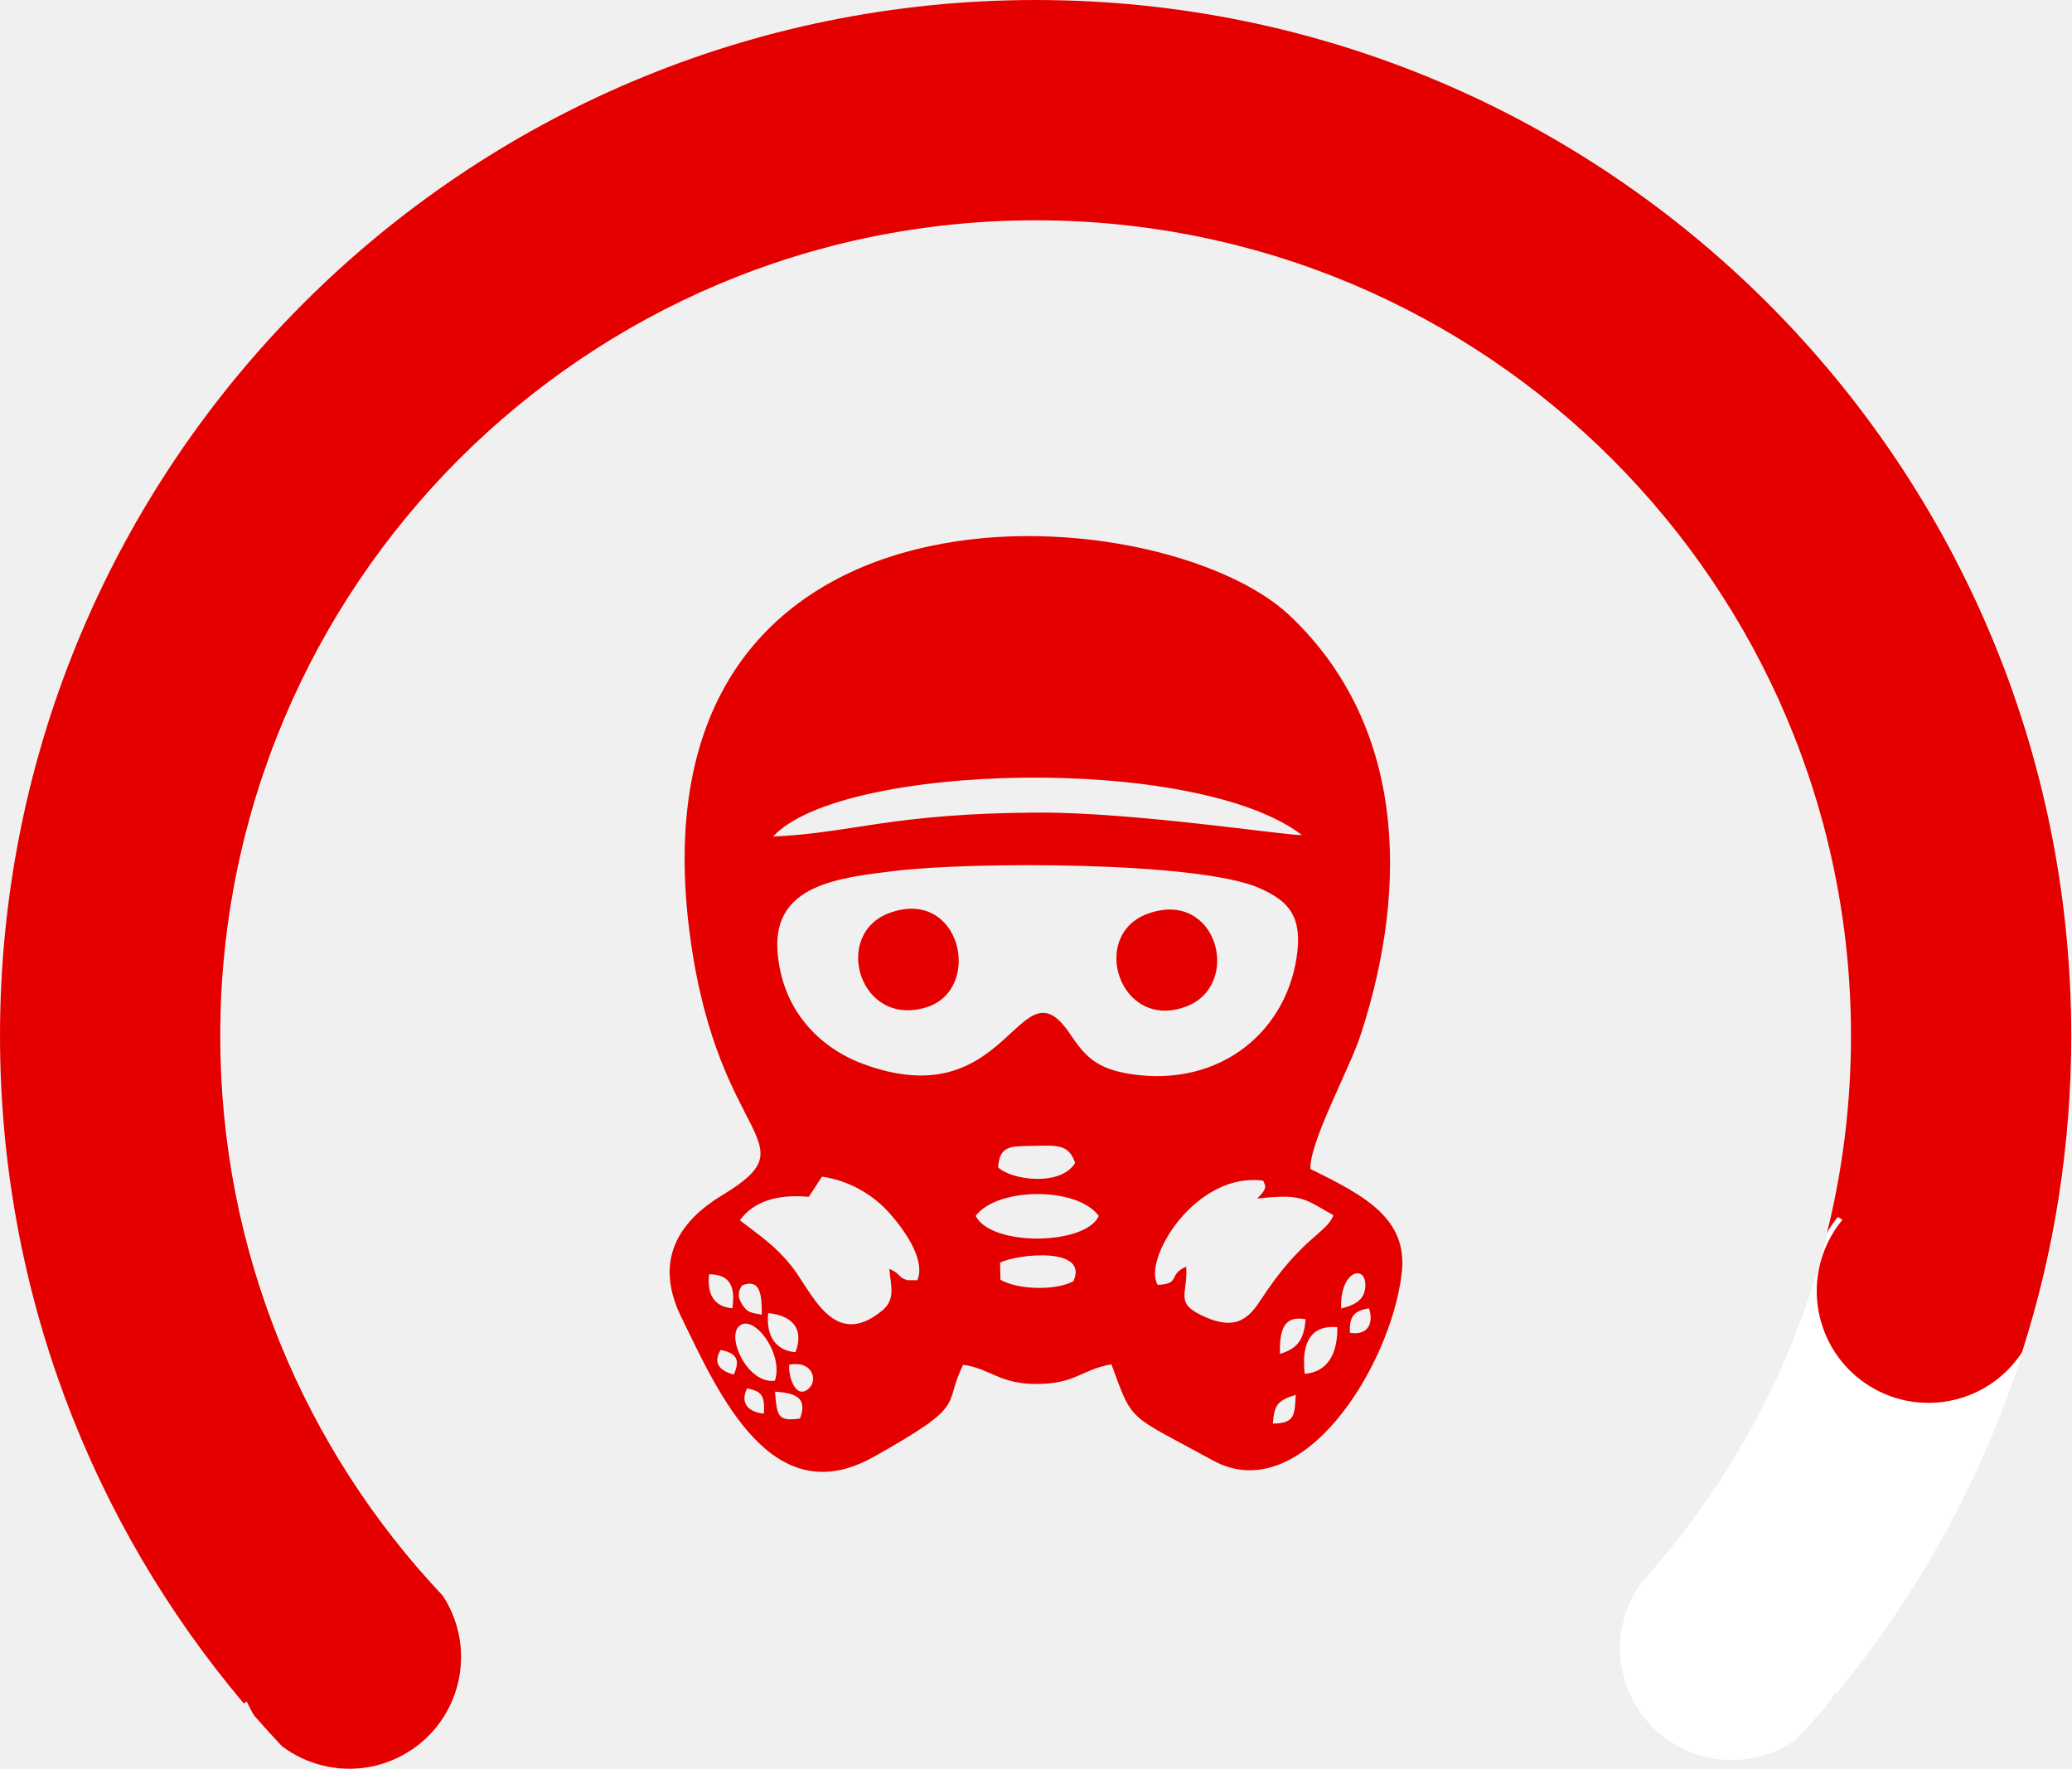
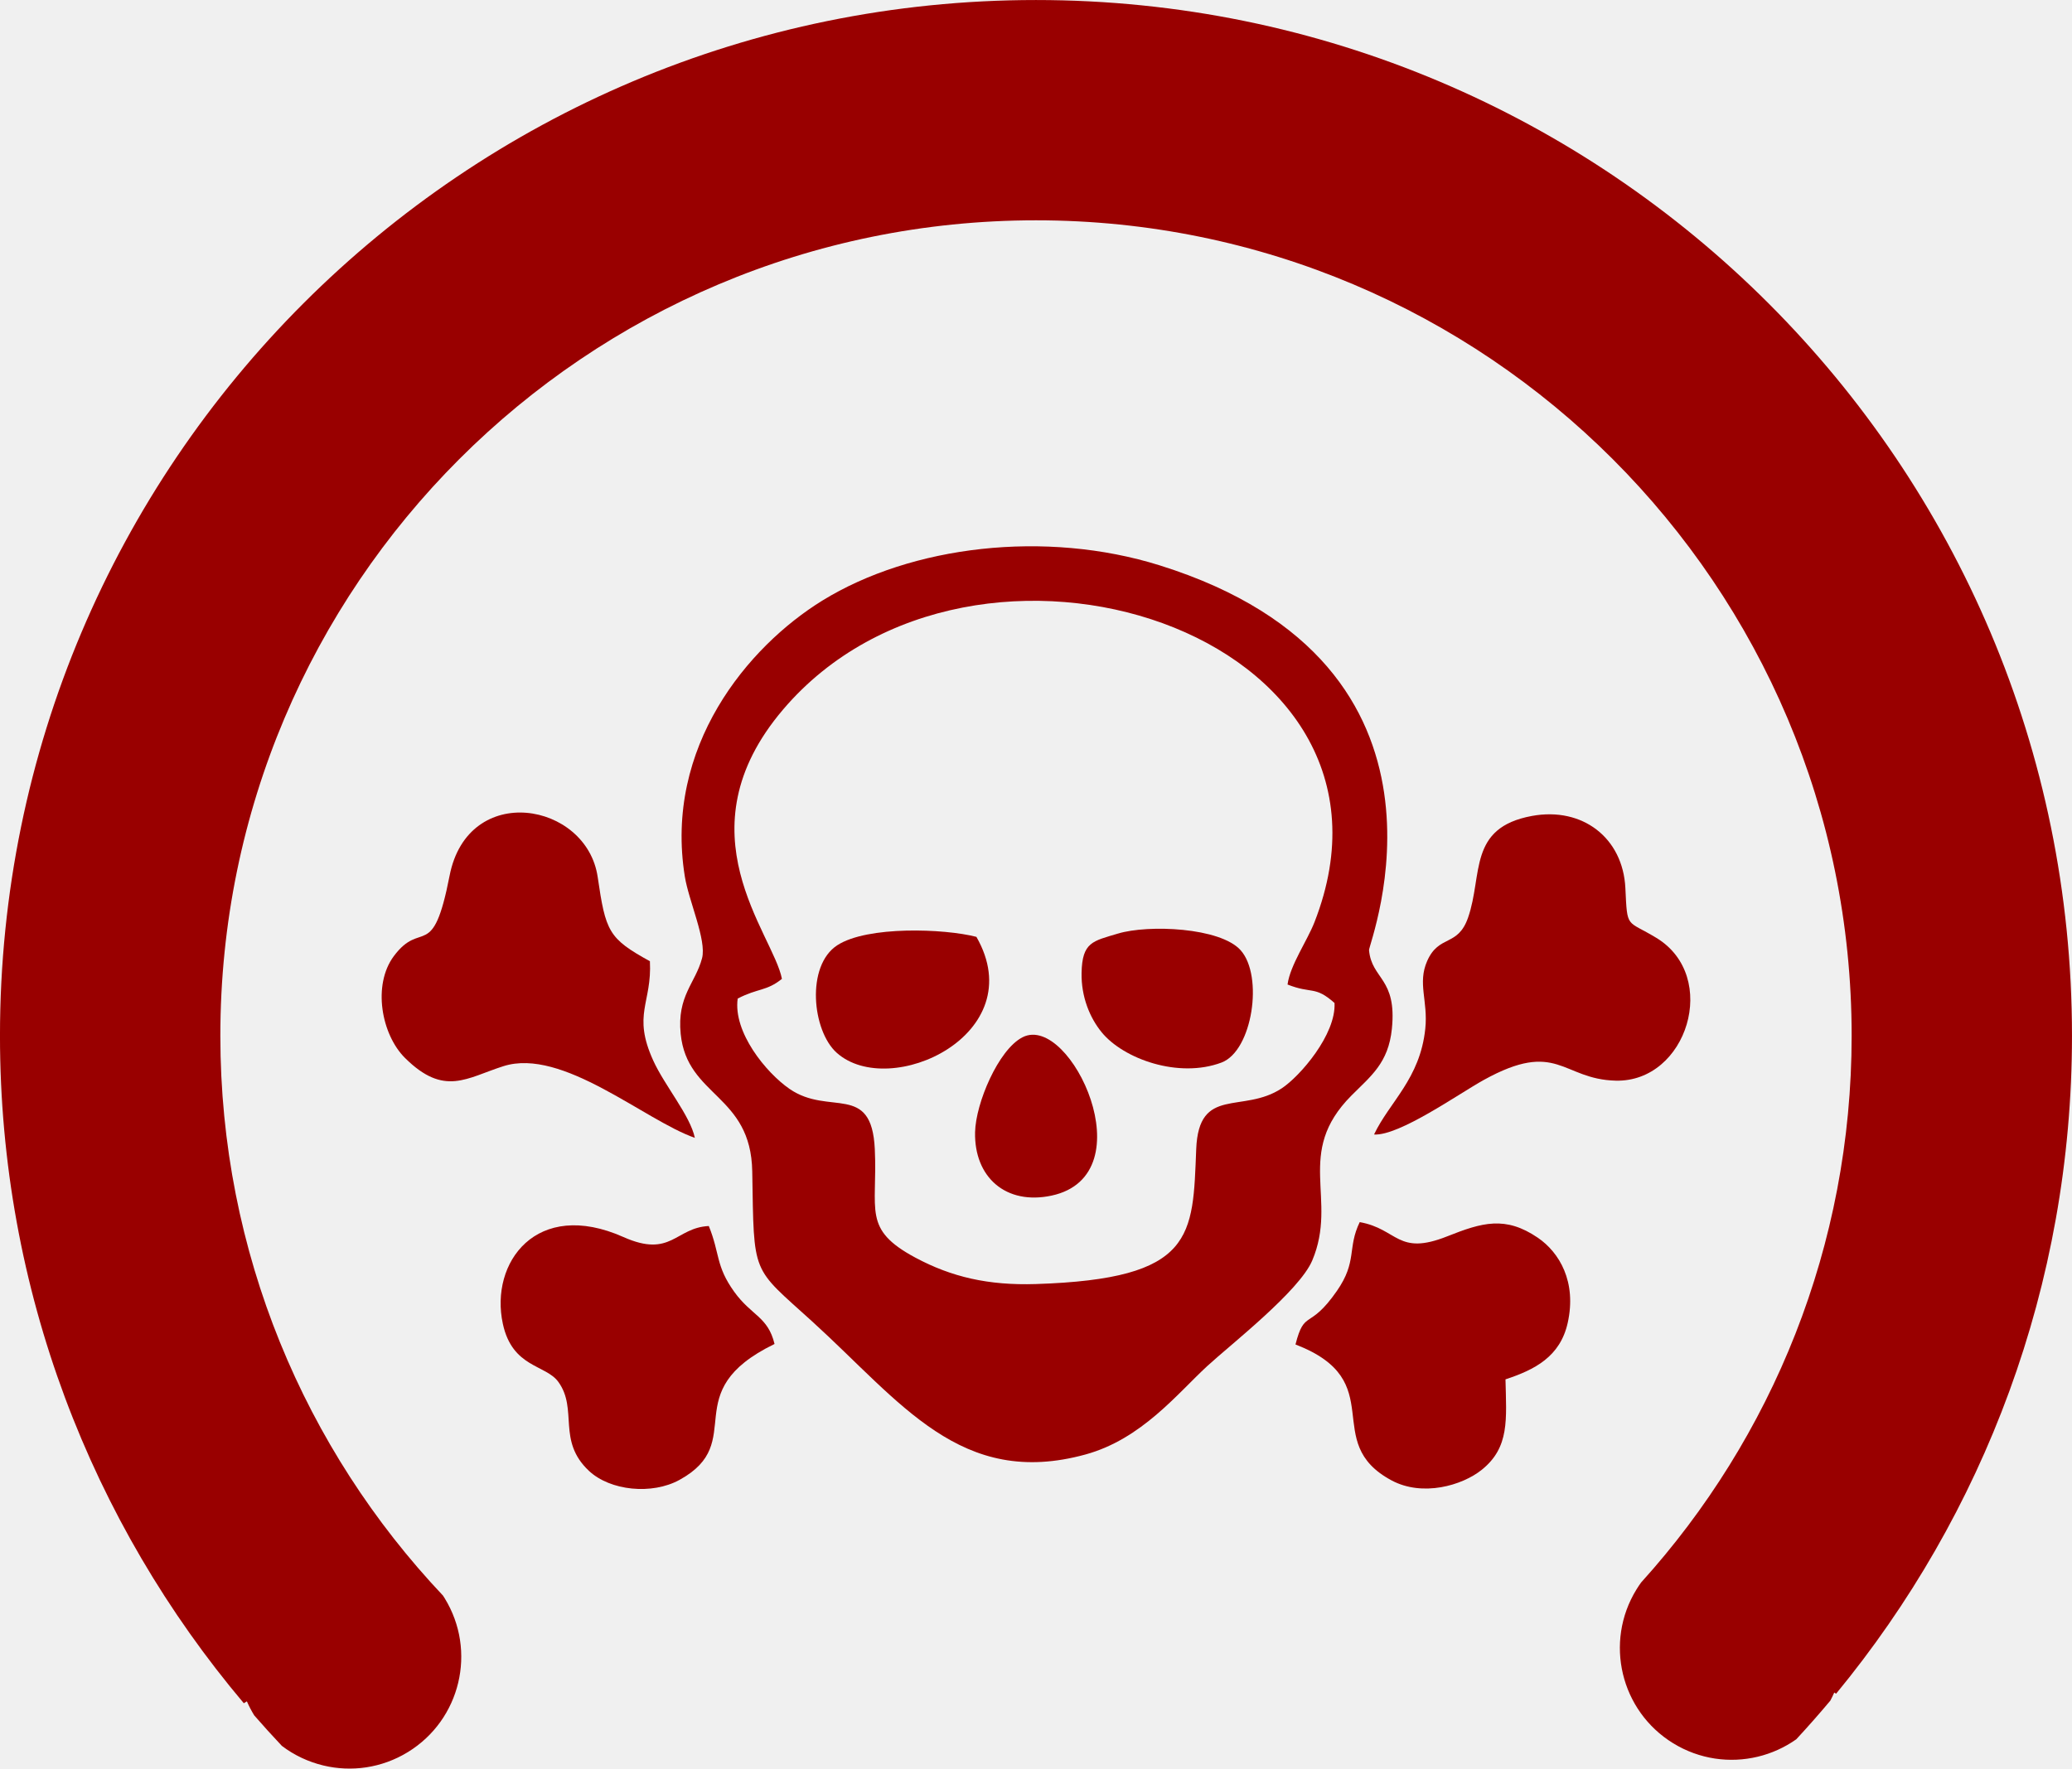
- <svg xmlns="http://www.w3.org/2000/svg" xml:space="preserve" width="39.158mm" height="33.421mm" version="1.1" style="shape-rendering:geometricPrecision; text-rendering:geometricPrecision; image-rendering:optimizeQuality; fill-rule:evenodd; clip-rule:evenodd" viewBox="0 0 6821.39 5822.01">
+ <svg xmlns="http://www.w3.org/2000/svg" xml:space="preserve" width="39.886mm" height="34.055mm" version="1.1" style="shape-rendering:geometricPrecision; text-rendering:geometricPrecision; image-rendering:optimizeQuality; fill-rule:evenodd; clip-rule:evenodd" viewBox="0 0 2437.37 2081.01">
  <defs>
    <style type="text/css">
   
-     .fil1 {fill:#E50000}
-     .fil0 {fill:white}
+     .str0 {stroke:#990000;stroke-width:4.66;stroke-miterlimit:22.926}
+     .fil0 {fill:#990000}
   
  </style>
  </defs>
  <g id="Warstwa_x0020_1">
-     <g id="_2161167838496">
-       <path class="fil0" d="M5403.42 5209.29c430.55,-476.11 692.79,-1107.34 692.79,-1799.78 0,-741.24 -300.48,-1412.36 -786.22,-1898.1 -485.76,-485.76 -1156.86,-786.23 -1898.08,-786.23 -741.26,0 -1412.36,300.48 -1898.1,786.23 -485.76,485.74 -786.23,1156.84 -786.23,1898.1 0,713.63 278.56,1362.24 732.81,1843.05l5.66 8.94c53.17,86.59 66.2,186.53 44.3,278.09 -21.91,91.58 -78.76,174.81 -165.33,227.98 -86.59,53.15 -186.55,66.18 -278.11,44.28 -49.11,-11.74 -95.84,-33.53 -136.8,-64.61 -30.97,-32.87 -61.34,-66.34 -91,-100.43l-0.17 -0.3c-9.18,-14.96 -17.16,-30.31 -23.97,-45.94l-10.14 6.22c-500.67,-593.41 -802.42,-1360.12 -802.42,-2197.31 0,-941.52 381.64,-1793.89 998.62,-2410.87 616.98,-616.98 1469.36,-998.62 2410.87,-998.62 941.5,0 1793.89,381.64 2410.89,998.62 616.98,616.98 998.6,1469.36 998.6,2410.87 0,822.5 -291.26,1576.98 -776.23,2165.91l-6.13 -3.78c-3.94,9.02 -8.26,17.93 -12.96,26.7 -36.3,43.32 -73.63,85.69 -112.01,127.13 -38.57,27.24 -81.77,46.62 -126.99,57.45 -91.58,21.91 -191.52,8.87 -278.11,-44.28 -86.59,-53.17 -143.44,-136.42 -165.33,-227.98 -21.9,-91.58 -8.87,-191.52 44.3,-278.11 4.93,-8.01 10.09,-15.77 15.5,-23.26z" />
-       <path class="fil1" d="M6015.11 4057.15c51.39,-207.42 78.7,-424.35 78.7,-647.64 0,-741.24 -300.48,-1412.36 -786.23,-1898.1 -485.74,-485.76 -1156.84,-786.23 -1898.06,-786.23 -741.26,0 -1412.36,300.48 -1898.1,786.23 -485.76,485.74 -786.23,1156.84 -786.23,1898.1 0,713.63 278.56,1362.23 732.81,1843.04l5.66 8.95c53.17,86.58 66.2,186.53 44.28,278.09 -21.9,91.56 -78.74,174.81 -165.33,227.98 -86.59,53.15 -186.53,66.18 -278.09,44.28 -49.12,-11.74 -95.84,-33.55 -136.8,-64.61 -30.99,-32.87 -61.35,-66.35 -91,-100.44l-0.17 -0.28c-9.18,-14.96 -17.16,-30.31 -23.97,-45.94l-10.14 6.22c-500.67,-593.41 -802.42,-1360.12 -802.42,-2197.31 0,-941.52 381.64,-1793.91 998.62,-2410.87 616.96,-616.98 1469.36,-998.62 2410.87,-998.62 941.5,0 1793.89,381.64 2410.89,998.62 616.96,616.96 998.6,1469.36 998.6,2410.87 0,363.21 -56.82,713.16 -162.04,1041.44 -53.32,81.66 -133.96,135.41 -222.4,156.55 -91.56,21.91 -191.5,8.87 -278.09,-44.28 -86.59,-53.17 -143.44,-136.4 -165.33,-227.98 -21.9,-91.56 -8.88,-191.5 44.3,-278.09 9.18,-14.96 19.27,-29.04 30.12,-42.17l-15.02 -9.22c-10.77,13.22 -20.8,27.31 -29.98,42.26 -1.86,3.03 -3.68,6.08 -5.44,9.15z" />
+     <path class="fil0" d="M1930.53 1862c153.89,-170.18 247.63,-395.8 247.63,-643.31 0,-264.94 -107.4,-504.83 -281.03,-678.45 -173.63,-173.63 -413.5,-281.03 -678.45,-281.03 -264.95,0 -504.83,107.4 -678.45,281.03 -173.63,173.63 -281.03,413.5 -281.03,678.45 0,255.08 99.57,486.92 261.93,658.78l2.02 3.2c19,30.95 23.66,66.67 15.83,99.4 -7.83,32.73 -28.15,62.48 -59.1,81.49 -30.95,19 -66.67,23.65 -99.4,15.83 -17.56,-4.2 -34.26,-11.99 -48.9,-23.09 -11.07,-11.75 -21.93,-23.72 -32.53,-35.9l-0.06 -0.1c-3.28,-5.35 -6.14,-10.83 -8.57,-16.42l-3.62 2.22c-178.96,-212.11 -286.82,-486.16 -286.82,-785.41 0,-336.53 136.41,-641.21 356.94,-861.74 220.53,-220.53 525.21,-356.94 861.74,-356.94 336.53,0 641.21,136.41 861.75,356.94 220.53,220.53 356.94,525.21 356.94,861.74 0,294 -104.11,563.68 -277.46,774.19l-2.19 -1.35c-1.41,3.22 -2.95,6.4 -4.63,9.55 -12.97,15.48 -26.32,30.63 -40.03,45.44 -13.79,9.74 -29.23,16.66 -45.4,20.53 -32.73,7.83 -68.45,3.17 -99.4,-15.83 -30.95,-19 -51.27,-48.76 -59.1,-81.49 -7.83,-32.73 -3.17,-68.45 15.83,-99.4 1.76,-2.87 3.61,-5.63 5.54,-8.32z" />
+     <g id="_2161102498288">
+       <path class="fil0" d="M1514.57 1158.43c29,11.44 31.9,1.06 55.28,21.71 1.94,37.14 -40.67,86.3 -62.05,100.41 -46.06,30.39 -97.61,-3.39 -100.64,71.43 -4.14,102.58 -1.26,152.9 -188.62,158.89 -55.86,1.78 -99.15,-8.27 -141.67,-31.04 -62.81,-33.65 -44.39,-55.5 -47.8,-127.68 -3.73,-78.97 -53.41,-38.5 -100.35,-70.93 -27.78,-19.2 -66.49,-66.85 -60.95,-106.26 24.09,-12.48 33.88,-8.53 52.04,-23.2 -10.24,-53.49 -121.33,-172.92 1.5,-317.07 224.01,-262.89 758.4,-90.84 624.95,250.41 -8.64,22.09 -28.59,50.44 -31.69,73.34zm-708.95 -126.91c4.61,28.55 25.8,74.88 20.23,95.96 -7.77,29.47 -29.61,44.23 -25.13,89.06 7.42,74.29 82.64,70.82 84.18,161.89 2.1,124.15 -1.28,111.19 70.52,176.46 104.37,94.89 174.8,196.86 321.56,156.5 66.1,-18.19 108.1,-71.76 143.23,-104.08 27.47,-25.28 108.2,-88.14 123.43,-124.15 30.69,-72.62 -21.38,-126.29 46.06,-194.05 22.99,-23.1 43.5,-38.28 47.61,-78.51 6.14,-60.09 -23.75,-58.05 -26.87,-92.61 -0.68,-7.65 130.06,-334.91 -246.09,-452.72 -134.83,-42.23 -292.36,-23.12 -397,41.4 -87.46,53.93 -186.43,172.1 -161.73,324.84z" />
+       <path class="fil0" d="M1616.35 1334.91c29.74,1.73 99.52,-47.85 128.98,-64.14 87.01,-48.12 91.82,-0.75 155.35,0.78 83.9,2 122.62,-122.48 47.89,-167.94 -35.6,-21.66 -34.25,-9.84 -36.58,-58.59 -2.83,-59.12 -50.44,-95.89 -109.93,-84.95 -75.44,13.88 -57.53,69.28 -75.15,119.72 -12.11,34.67 -34.17,19.52 -48.04,50.9 -11.66,26.37 1.16,47.05 -2.25,79.73 -6.14,58.95 -42.14,86.12 -60.28,124.48z" />
+       <path class="fil0" d="M817.37 1338.84c-5.43,-26.17 -35.49,-61.36 -48.92,-90.9 -24.88,-54.73 -1.34,-67.48 -3.94,-116.92 -48.94,-26.88 -52.05,-35.11 -61.44,-99.16 -12.94,-88.22 -152.6,-112.6 -174.21,-1.41 -19.93,102.55 -32.91,50.54 -65.64,94.64 -25.18,33.93 -14.66,92.13 13.27,119.82 46.27,45.87 72.53,23.23 115.86,9.55 69.33,-21.91 165.6,63.55 225,84.38z" />
+       <path class="fil0" d="M1770.96 1623.01c34.4,-11.3 64.29,-26.67 73.16,-66.34 10.83,-48.42 -9.8,-83.06 -35.15,-100.32 -38.17,-25.97 -65.54,-17.93 -106.56,-1.61 -58.75,23.36 -57.86,-8.65 -102.92,-16.74 -14.92,30.86 -2.51,45.93 -26.9,81.04 -32.62,46.94 -37.89,20.73 -48.66,62.93 112.41,43.31 28.33,114.6 113.1,159.98 36.32,19.43 82.86,6.1 106.03,-12.53 32.92,-26.48 28.95,-59.1 27.9,-106.41z" />
+       <path class="fil0" d="M833.81 1442.59c-39.32,1.88 -44.22,38 -100.32,13.02 -102.47,-45.65 -157.53,30.13 -141.98,102.01 11.23,51.93 50.46,47.8 65.33,68.43 23.32,32.36 -1.91,69.06 35.91,104.59 25.06,23.54 74.13,28.46 106.53,10.69 81.77,-44.87 -4.99,-103.13 111.84,-159.94 -7.82,-32.41 -27.08,-33.05 -47.49,-61.5 -21.94,-30.58 -16.57,-44.66 -29.83,-77.28z" />
+       <path class="fil0" d="M1315.12 1098.47c-29.54,8.93 -42.19,9.84 -42.82,46.51 -0.48,27.81 9.61,52.44 23.58,69.57 25.67,31.5 90.59,54.67 141.02,35.69 36.46,-13.71 49.61,-101.91 22.48,-132.19 -24.03,-26.82 -108.57,-30.36 -144.25,-19.57z" />
+       <path class="fil0" d="M1148.57 1102.34c-37.8,-9.77 -128.34,-13.08 -163.66,9.89 -37.02,24.08 -29.6,100.69 -0.58,126.58 62.51,55.77 229.97,-21.63 164.25,-136.48z" />
+       <path class="fil0 str0" d="M1203.91 1222.56c-27.46,14.09 -53.85,76.14 -54.56,109.71 -1.09,51.27 34.72,83.49 87.22,72.24 108.72,-23.3 20.25,-209.11 -32.66,-181.95z" />
    </g>
-     <path class="fil1" d="M4190.34 4685.91c5.19,-60.33 13.36,-75.38 75.31,-94.73 -3.1,72.14 -5.63,93.11 -75.31,94.73zm-1638.86 -105.25c62.78,4.34 109.64,17.19 82.07,88.58 -72.76,9.91 -75.52,-6.57 -82.07,-88.58zm-92.2 -10.43c50.52,8.92 58.67,25.38 55.52,82.76 -49.75,-4.74 -79.61,-33.45 -55.52,-82.76zm138.89 -78.39c76.7,-14.13 94.36,49.87 65.73,77.38 -41.04,39.44 -68.72,-30.96 -65.73,-77.38zm-226.02 -48.27c51.6,9.16 66.13,31.76 43.58,80.78 -37.89,-9.82 -72.64,-32.14 -43.58,-80.78zm1923.22 78.36c-10.1,-88.69 10.71,-161.95 107.36,-153.49 1.08,82.12 -28.38,147.6 -107.36,153.49zm-1744.37 22.8c-87.69,11.34 -158.09,-137.22 -119.38,-177.95 45.73,-48.13 150.06,87.45 119.38,177.95zm-22 -222.59c79.85,8.17 119.12,51.67 89.77,128.72 -65.45,-5.37 -97.45,-54.65 -89.77,-128.72zm1684.67 134.31c-1.18,-73.74 9.53,-128.05 84.75,-114.17 -5.78,61.95 -21.08,95.08 -84.75,114.17zm230.57 -69.4c-3.1,-53.79 13.76,-72.76 62.73,-80.64 16.44,49.91 -4.18,90.03 -62.73,80.64zm-2001.05 -156.34c60.4,-22.73 64.92,30.15 64.78,96.68 -36.62,-7.18 -47.35,-5.87 -65.19,-34.61 -18.06,-29.04 -9.3,-47.61 0.4,-62.07zm1972.08 76.37c-4.72,-126.66 83.46,-147.98 79.66,-72.22 -2.37,47.42 -40.21,61.86 -79.66,72.22zm-2080.91 -112.95c67.75,0.84 87.43,38.64 76.72,112.1 -59.07,-5.23 -83.84,-43.52 -76.72,-112.1zm958.1 -38.52c61.46,-28.8 292.6,-52.05 241.49,61.58 -57.26,31.37 -181.97,28.88 -240.29,-4.76l-1.2 -56.82zm-80.36 -153.42c70.34,-94.49 333.65,-97.22 405.21,0 -41.32,96.02 -352.69,102.87 -405.21,0zm-505.93 -129.1c92.73,12.73 170.44,63.2 217.54,114.94 45.73,50.22 126.17,155.8 96.28,225.99l-31.93 -0.28c-32.61,-8.33 -19.7,-19.46 -60.2,-37.45 5.47,60.22 21.01,101.28 -24.77,138.61 -162.35,132.39 -232.23,-68.7 -300.22,-151.29 -54.09,-65.67 -97.57,-93.32 -167.01,-146.87 43.83,-61.84 124.31,-87.2 226.72,-77.36l43.58 -66.28zm1432.92 72.17c148.49,-16.93 153.85,0.38 250.67,54.58 -21.1,59.47 -105.34,72 -241.44,282.36 -42.77,66.11 -87.76,92.76 -178.59,53.62 -107.6,-46.39 -57.76,-73.53 -64.59,-166.69 -62.38,27.68 -15.77,56.27 -93.82,60.27 -50.81,-83.46 124.71,-373.1 347.11,-343.16 8.88,19.79 14.75,23.64 -19.34,59.02zm-853.25 -102.92c5.3,-74.12 43.34,-69.14 117.48,-70.67 78.09,-1.62 114.99,-5.7 136.31,56.14 -47.43,77.92 -208.31,57.42 -253.79,14.53zm-341.57 -975.5c253.97,-31.08 1004.73,-32.02 1202.87,56.81 82.27,36.9 137.37,80.2 124.54,204.11 -27.04,261.02 -249.75,452.66 -547.67,407.8 -113.54,-17.09 -151.41,-57.92 -201.36,-132.41 -169.11,-252.31 -195.91,279.38 -681.59,98.63 -144.92,-53.93 -267.9,-178.36 -281.45,-371.78 -15.33,-218.62 204.14,-241.06 384.67,-263.16zm-399.13 -113.25c221.65,-242.59 1391.81,-272.69 1741.2,-4.91 -46.84,2.44 -552.51,-75.59 -868.58,-74.03 -483.89,2.39 -607.42,66.79 -872.62,78.95zm1768.91 1094.1c-2.47,-91.14 128.33,-327.67 165.54,-441.47 164.62,-503.79 139.33,-1027.87 -233.92,-1380.36 -425.83,-402.16 -2200.86,-535.32 -1971.4,1073.56 95.78,671.37 398.69,655.91 102.93,834.89 -130.6,79.02 -230.27,204.51 -134.59,400.49 122.36,250.59 296.31,649.42 632.87,460.99 317.18,-177.6 225.97,-163.64 295.39,-303.58 90.34,12.44 120.23,65.1 246.74,63.18 125.84,-1.9 141,-46.48 241.35,-64.82 71.86,195.91 51.56,161.71 334.48,316.71 290.36,159.1 584.55,-306.16 621.23,-615.74 21.3,-179.74 -119.47,-254.89 -300.63,-343.84zm-1383.79 -843.37c-192.25,68.43 -102.17,379.79 119.31,311.35 188.08,-58.15 114.87,-394.68 -119.31,-311.35zm848.82 3.07c-195.4,70.48 -92.85,387.61 125.32,305.91 186.85,-69.96 103.74,-388.54 -125.32,-305.91z" />
  </g>
</svg>
